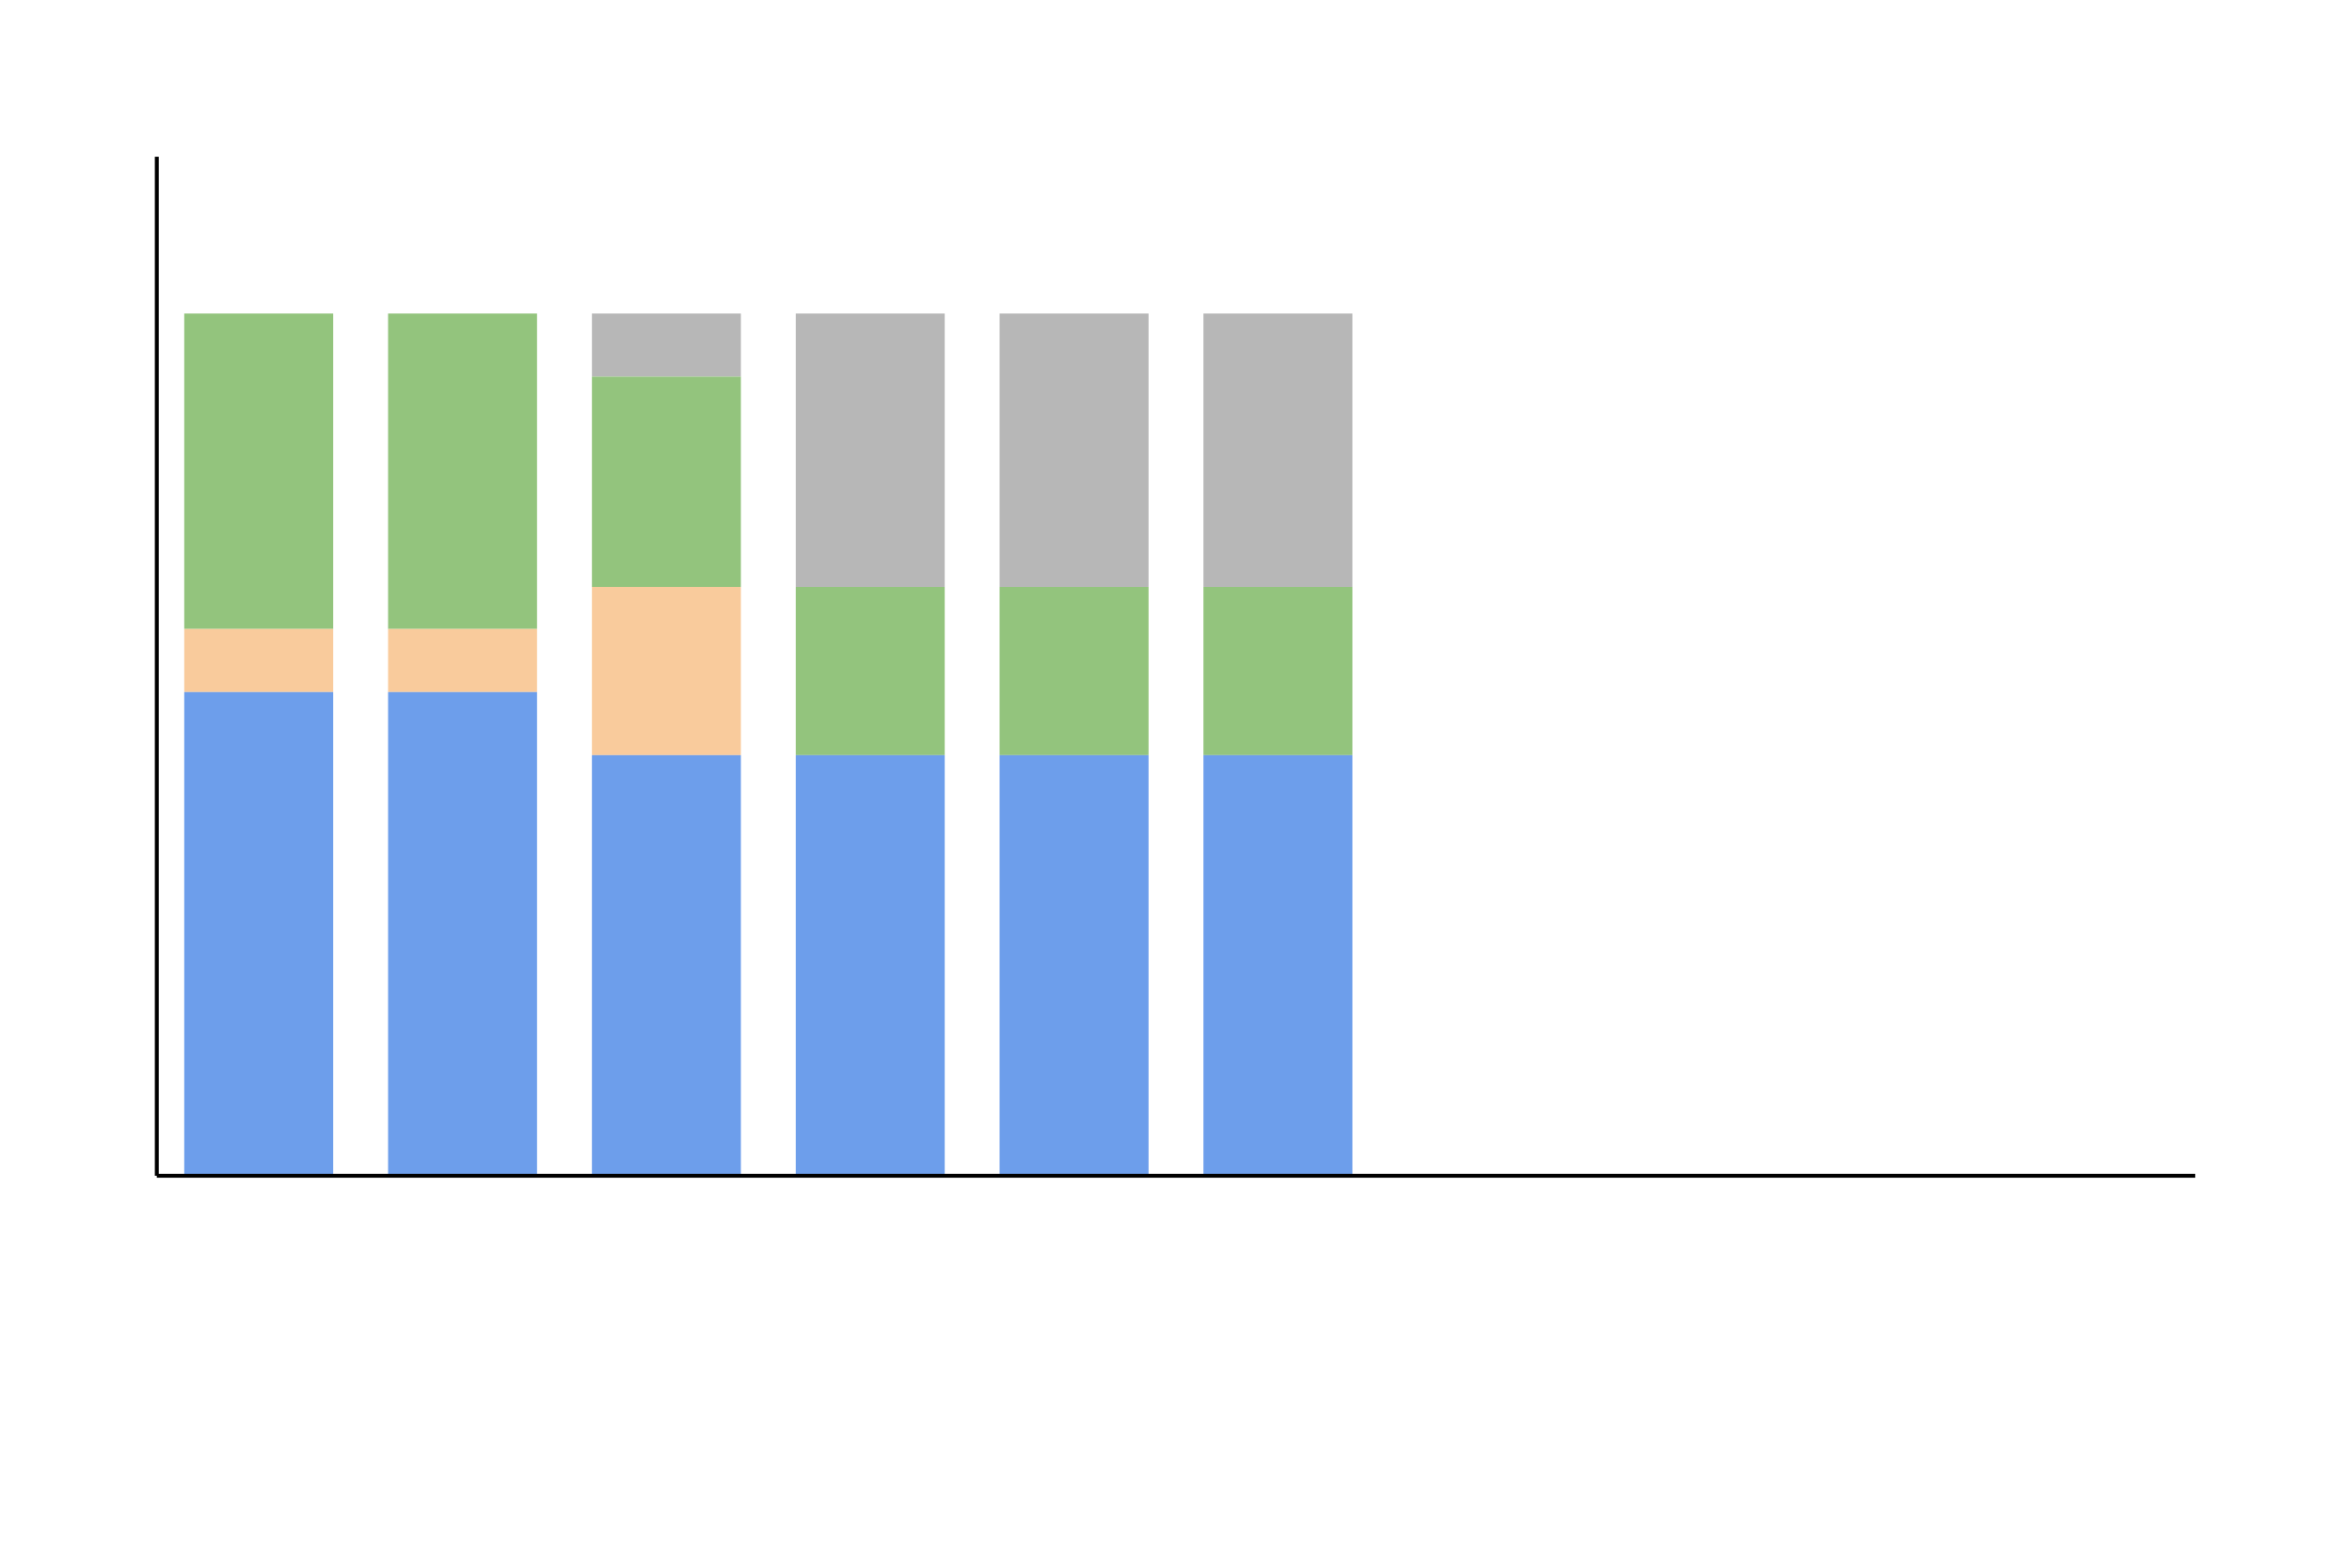
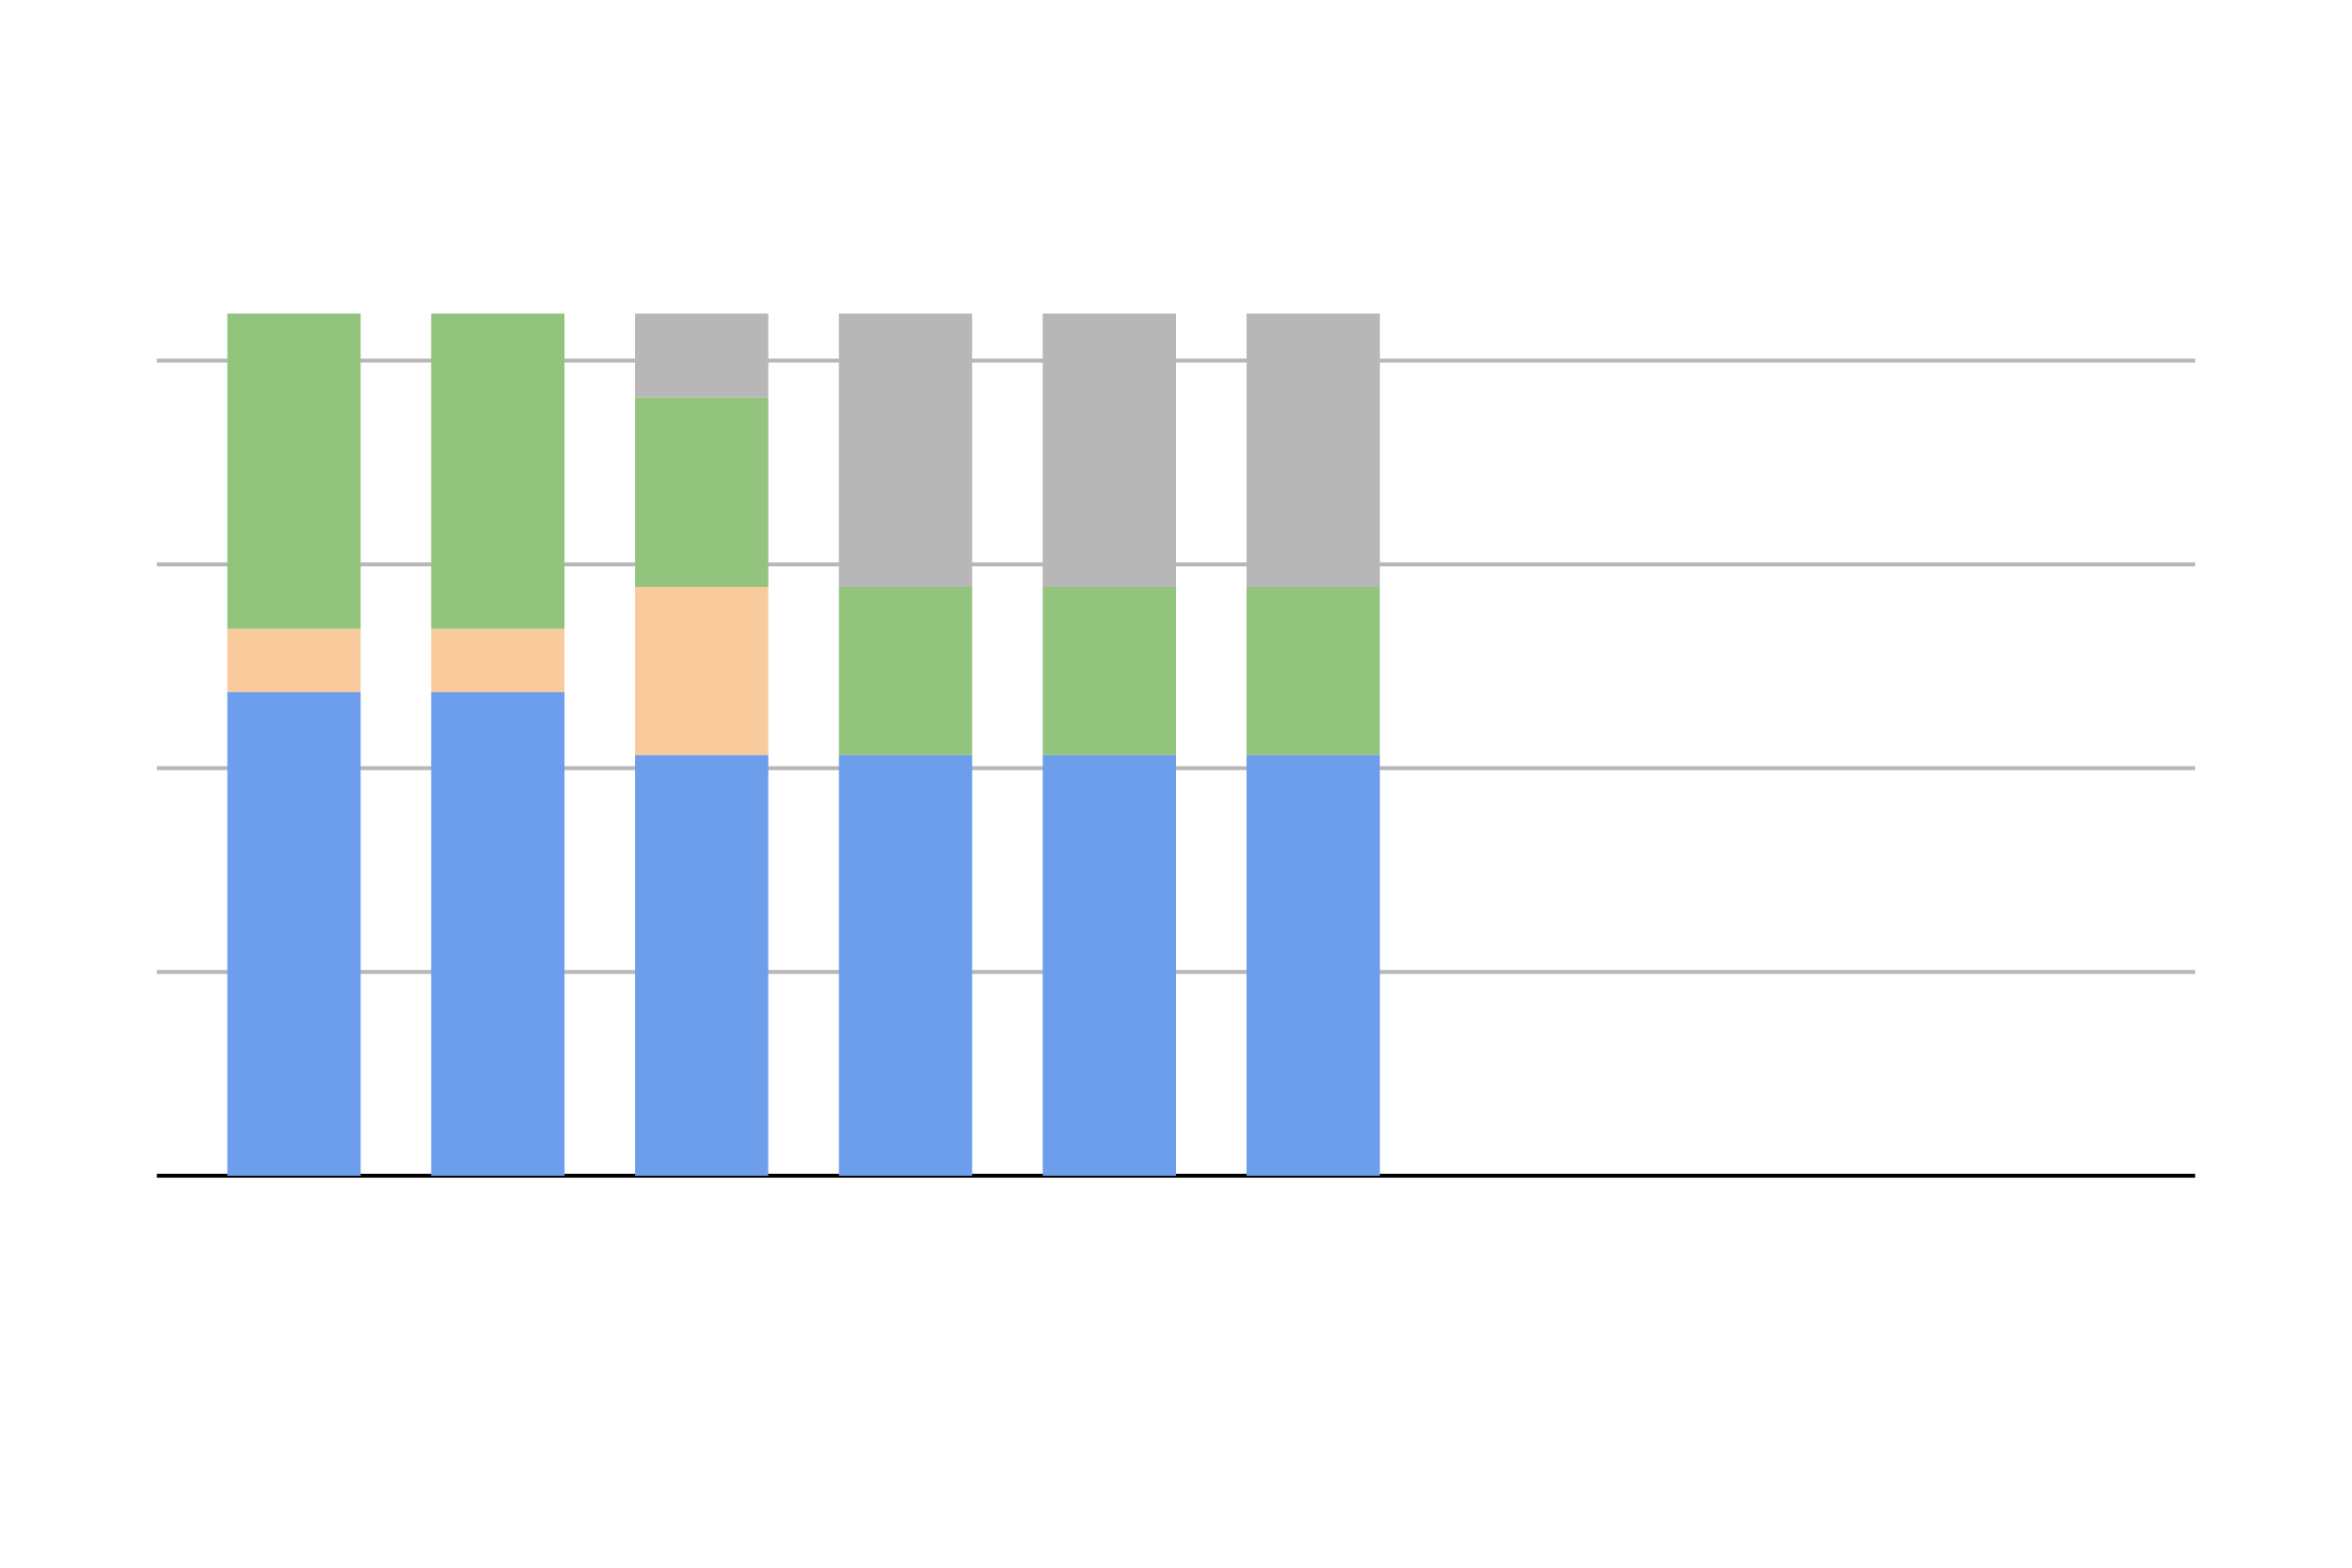
<svg xmlns="http://www.w3.org/2000/svg" viewBox="0 0 600 400">
-   <rect height="0.0" style="fill:#B7B7B7" width="38.0" x="515.0" y="300.0" />
-   <rect height="0.0" style="fill:#93C47D" width="38.0" x="515.0" y="300.0" />
-   <rect height="0.0" style="fill:#F9CB9C" width="38.0" x="515.0" y="300.0" />
-   <rect height="0.0" style="fill:#6D9EEB" width="38.0" x="515.0" y="300.0" />
-   <rect height="0.0" style="fill:#B7B7B7" width="38.0" x="463.0" y="300.0" />
-   <rect height="0.0" style="fill:#93C47D" width="38.0" x="463.0" y="300.0" />
-   <rect height="0.0" style="fill:#F9CB9C" width="38.0" x="463.0" y="300.0" />
-   <rect height="0.0" style="fill:#6D9EEB" width="38.0" x="463.0" y="300.0" />
-   <rect height="0.0" style="fill:#B7B7B7" width="38.0" x="411.0" y="300.0" />
-   <rect height="0.0" style="fill:#93C47D" width="38.0" x="411.0" y="300.0" />
-   <rect height="0.0" style="fill:#F9CB9C" width="38.0" x="411.0" y="300.0" />
-   <rect height="0.0" style="fill:#6D9EEB" width="38.0" x="411.0" y="300.0" />
-   <rect height="0.0" style="fill:#B7B7B7" width="38.0" x="359.0" y="300.0" />
-   <rect height="0.0" style="fill:#93C47D" width="38.0" x="359.0" y="300.0" />
-   <rect height="0.0" style="fill:#F9CB9C" width="38.0" x="359.0" y="300.0" />
-   <rect height="0.0" style="fill:#6D9EEB" width="38.0" x="359.0" y="300.0" />
-   <rect height="69.756" style="fill:#B7B7B7" width="38.0" x="307.0" y="80.0" />
-   <rect height="42.927" style="fill:#93C47D" width="38.0" x="307.0" y="149.756" />
-   <rect height="0.0" style="fill:#F9CB9C" width="38.0" x="307.0" y="192.683" />
-   <rect height="107.317" style="fill:#6D9EEB" width="38.0" x="307.0" y="192.683" />
-   <rect height="69.756" style="fill:#B7B7B7" width="38.0" x="255.0" y="80.0" />
-   <rect height="42.927" style="fill:#93C47D" width="38.0" x="255.0" y="149.756" />
-   <rect height="0.0" style="fill:#F9CB9C" width="38.0" x="255.0" y="192.683" />
-   <rect height="107.317" style="fill:#6D9EEB" width="38.0" x="255.0" y="192.683" />
-   <rect height="69.756" style="fill:#B7B7B7" width="38.0" x="203.0" y="80.0" />
-   <rect height="42.927" style="fill:#93C47D" width="38.0" x="203.0" y="149.756" />
-   <rect height="0.0" style="fill:#F9CB9C" width="38.0" x="203.0" y="192.683" />
-   <rect height="107.317" style="fill:#6D9EEB" width="38.0" x="203.0" y="192.683" />
-   <rect height="16.098" style="fill:#B7B7B7" width="38.0" x="151.0" y="80.0" />
-   <rect height="53.659" style="fill:#93C47D" width="38.0" x="151.0" y="96.098" />
-   <rect height="42.927" style="fill:#F9CB9C" width="38.0" x="151.0" y="149.756" />
-   <rect height="107.317" style="fill:#6D9EEB" width="38.0" x="151.0" y="192.683" />
-   <rect height="0.0" style="fill:#B7B7B7" width="38.0" x="99.0" y="80.0" />
-   <rect height="80.488" style="fill:#93C47D" width="38.0" x="99.0" y="80.0" />
-   <rect height="16.098" style="fill:#F9CB9C" width="38.0" x="99.0" y="160.488" />
-   <rect height="123.415" style="fill:#6D9EEB" width="38.0" x="99.0" y="176.585" />
-   <rect height="0.0" style="fill:#B7B7B7" width="38.0" x="47.0" y="80.0" />
-   <rect height="80.488" style="fill:#93C47D" width="38.0" x="47.0" y="80.0" />
-   <rect height="16.098" style="fill:#F9CB9C" width="38.0" x="47.0" y="160.488" />
-   <rect height="123.415" style="fill:#6D9EEB" width="38.0" x="47.0" y="176.585" />
-   <line style="stroke:black;width:2" x1="40" x2="560" y1="300" y2="300" />
-   <line style="stroke:black;width:2" x1="40" x2="40" y1="40" y2="300" />
+   <line style="stroke:#B7B7B7;width:2" x1="40" x2="560" y1="92.0" y2="92.0" />
+   <line style="stroke:#B7B7B7;width:2" x1="40" x2="560" y1="144.0" y2="144.0" />
+   <line style="stroke:#B7B7B7;width:2" x1="40" x2="560" y1="196.0" y2="196.0" />
+   <line style="stroke:#B7B7B7;width:2" x1="40" x2="560" y1="248.0" y2="248.0" />
+   <line style="stroke:#000000;width:2" x1="40" x2="560" y1="300.0" y2="300.0" />
+   <rect height="0.0" style="fill:#B7B7B7" width="34.0" x="526.0" y="300.0" />
+   <rect height="0.0" style="fill:#93C47D" width="34.0" x="526.0" y="300.0" />
+   <rect height="0.0" style="fill:#F9CB9C" width="34.0" x="526.0" y="300.0" />
+   <rect height="0.0" style="fill:#6D9EEB" width="34.0" x="526.0" y="300.0" />
+   <rect height="0.0" style="fill:#B7B7B7" width="34.0" x="474.0" y="300.0" />
+   <rect height="0.0" style="fill:#93C47D" width="34.0" x="474.0" y="300.0" />
+   <rect height="0.0" style="fill:#F9CB9C" width="34.0" x="474.0" y="300.0" />
+   <rect height="0.0" style="fill:#6D9EEB" width="34.0" x="474.0" y="300.0" />
+   <rect height="0.0" style="fill:#B7B7B7" width="34.0" x="422.0" y="300.0" />
+   <rect height="0.0" style="fill:#93C47D" width="34.0" x="422.0" y="300.0" />
+   <rect height="0.0" style="fill:#F9CB9C" width="34.0" x="422.0" y="300.0" />
+   <rect height="0.0" style="fill:#6D9EEB" width="34.0" x="422.0" y="300.0" />
+   <rect height="0.0" style="fill:#B7B7B7" width="34.0" x="370.0" y="300.0" />
+   <rect height="0.0" style="fill:#93C47D" width="34.0" x="370.0" y="300.0" />
+   <rect height="0.0" style="fill:#F9CB9C" width="34.0" x="370.0" y="300.0" />
+   <rect height="0.0" style="fill:#6D9EEB" width="34.0" x="370.0" y="300.0" />
+   <rect height="69.756" style="fill:#B7B7B7" width="34.0" x="318.0" y="80.0" />
+   <rect height="42.927" style="fill:#93C47D" width="34.0" x="318.0" y="149.756" />
+   <rect height="0.0" style="fill:#F9CB9C" width="34.0" x="318.0" y="192.683" />
+   <rect height="107.317" style="fill:#6D9EEB" width="34.0" x="318.0" y="192.683" />
+   <rect height="69.756" style="fill:#B7B7B7" width="34.0" x="266.0" y="80.0" />
+   <rect height="42.927" style="fill:#93C47D" width="34.0" x="266.0" y="149.756" />
+   <rect height="0.0" style="fill:#F9CB9C" width="34.0" x="266.0" y="192.683" />
+   <rect height="107.317" style="fill:#6D9EEB" width="34.0" x="266.0" y="192.683" />
+   <rect height="69.756" style="fill:#B7B7B7" width="34.0" x="214.0" y="80.0" />
+   <rect height="42.927" style="fill:#93C47D" width="34.0" x="214.0" y="149.756" />
+   <rect height="0.0" style="fill:#F9CB9C" width="34.0" x="214.0" y="192.683" />
+   <rect height="107.317" style="fill:#6D9EEB" width="34.0" x="214.0" y="192.683" />
+   <rect height="21.463" style="fill:#B7B7B7" width="34.0" x="162.0" y="80.0" />
+   <rect height="48.293" style="fill:#93C47D" width="34.0" x="162.0" y="101.463" />
+   <rect height="42.927" style="fill:#F9CB9C" width="34.0" x="162.0" y="149.756" />
+   <rect height="107.317" style="fill:#6D9EEB" width="34.0" x="162.0" y="192.683" />
+   <rect height="0.0" style="fill:#B7B7B7" width="34.0" x="110.0" y="80.0" />
+   <rect height="80.488" style="fill:#93C47D" width="34.0" x="110.0" y="80.0" />
+   <rect height="16.098" style="fill:#F9CB9C" width="34.0" x="110.0" y="160.488" />
+   <rect height="123.415" style="fill:#6D9EEB" width="34.0" x="110.0" y="176.585" />
+   <rect height="0.0" style="fill:#B7B7B7" width="34.0" x="58.0" y="80.0" />
+   <rect height="80.488" style="fill:#93C47D" width="34.0" x="58.0" y="80.0" />
+   <rect height="16.098" style="fill:#F9CB9C" width="34.0" x="58.0" y="160.488" />
+   <rect height="123.415" style="fill:#6D9EEB" width="34.0" x="58.0" y="176.585" />
</svg>
